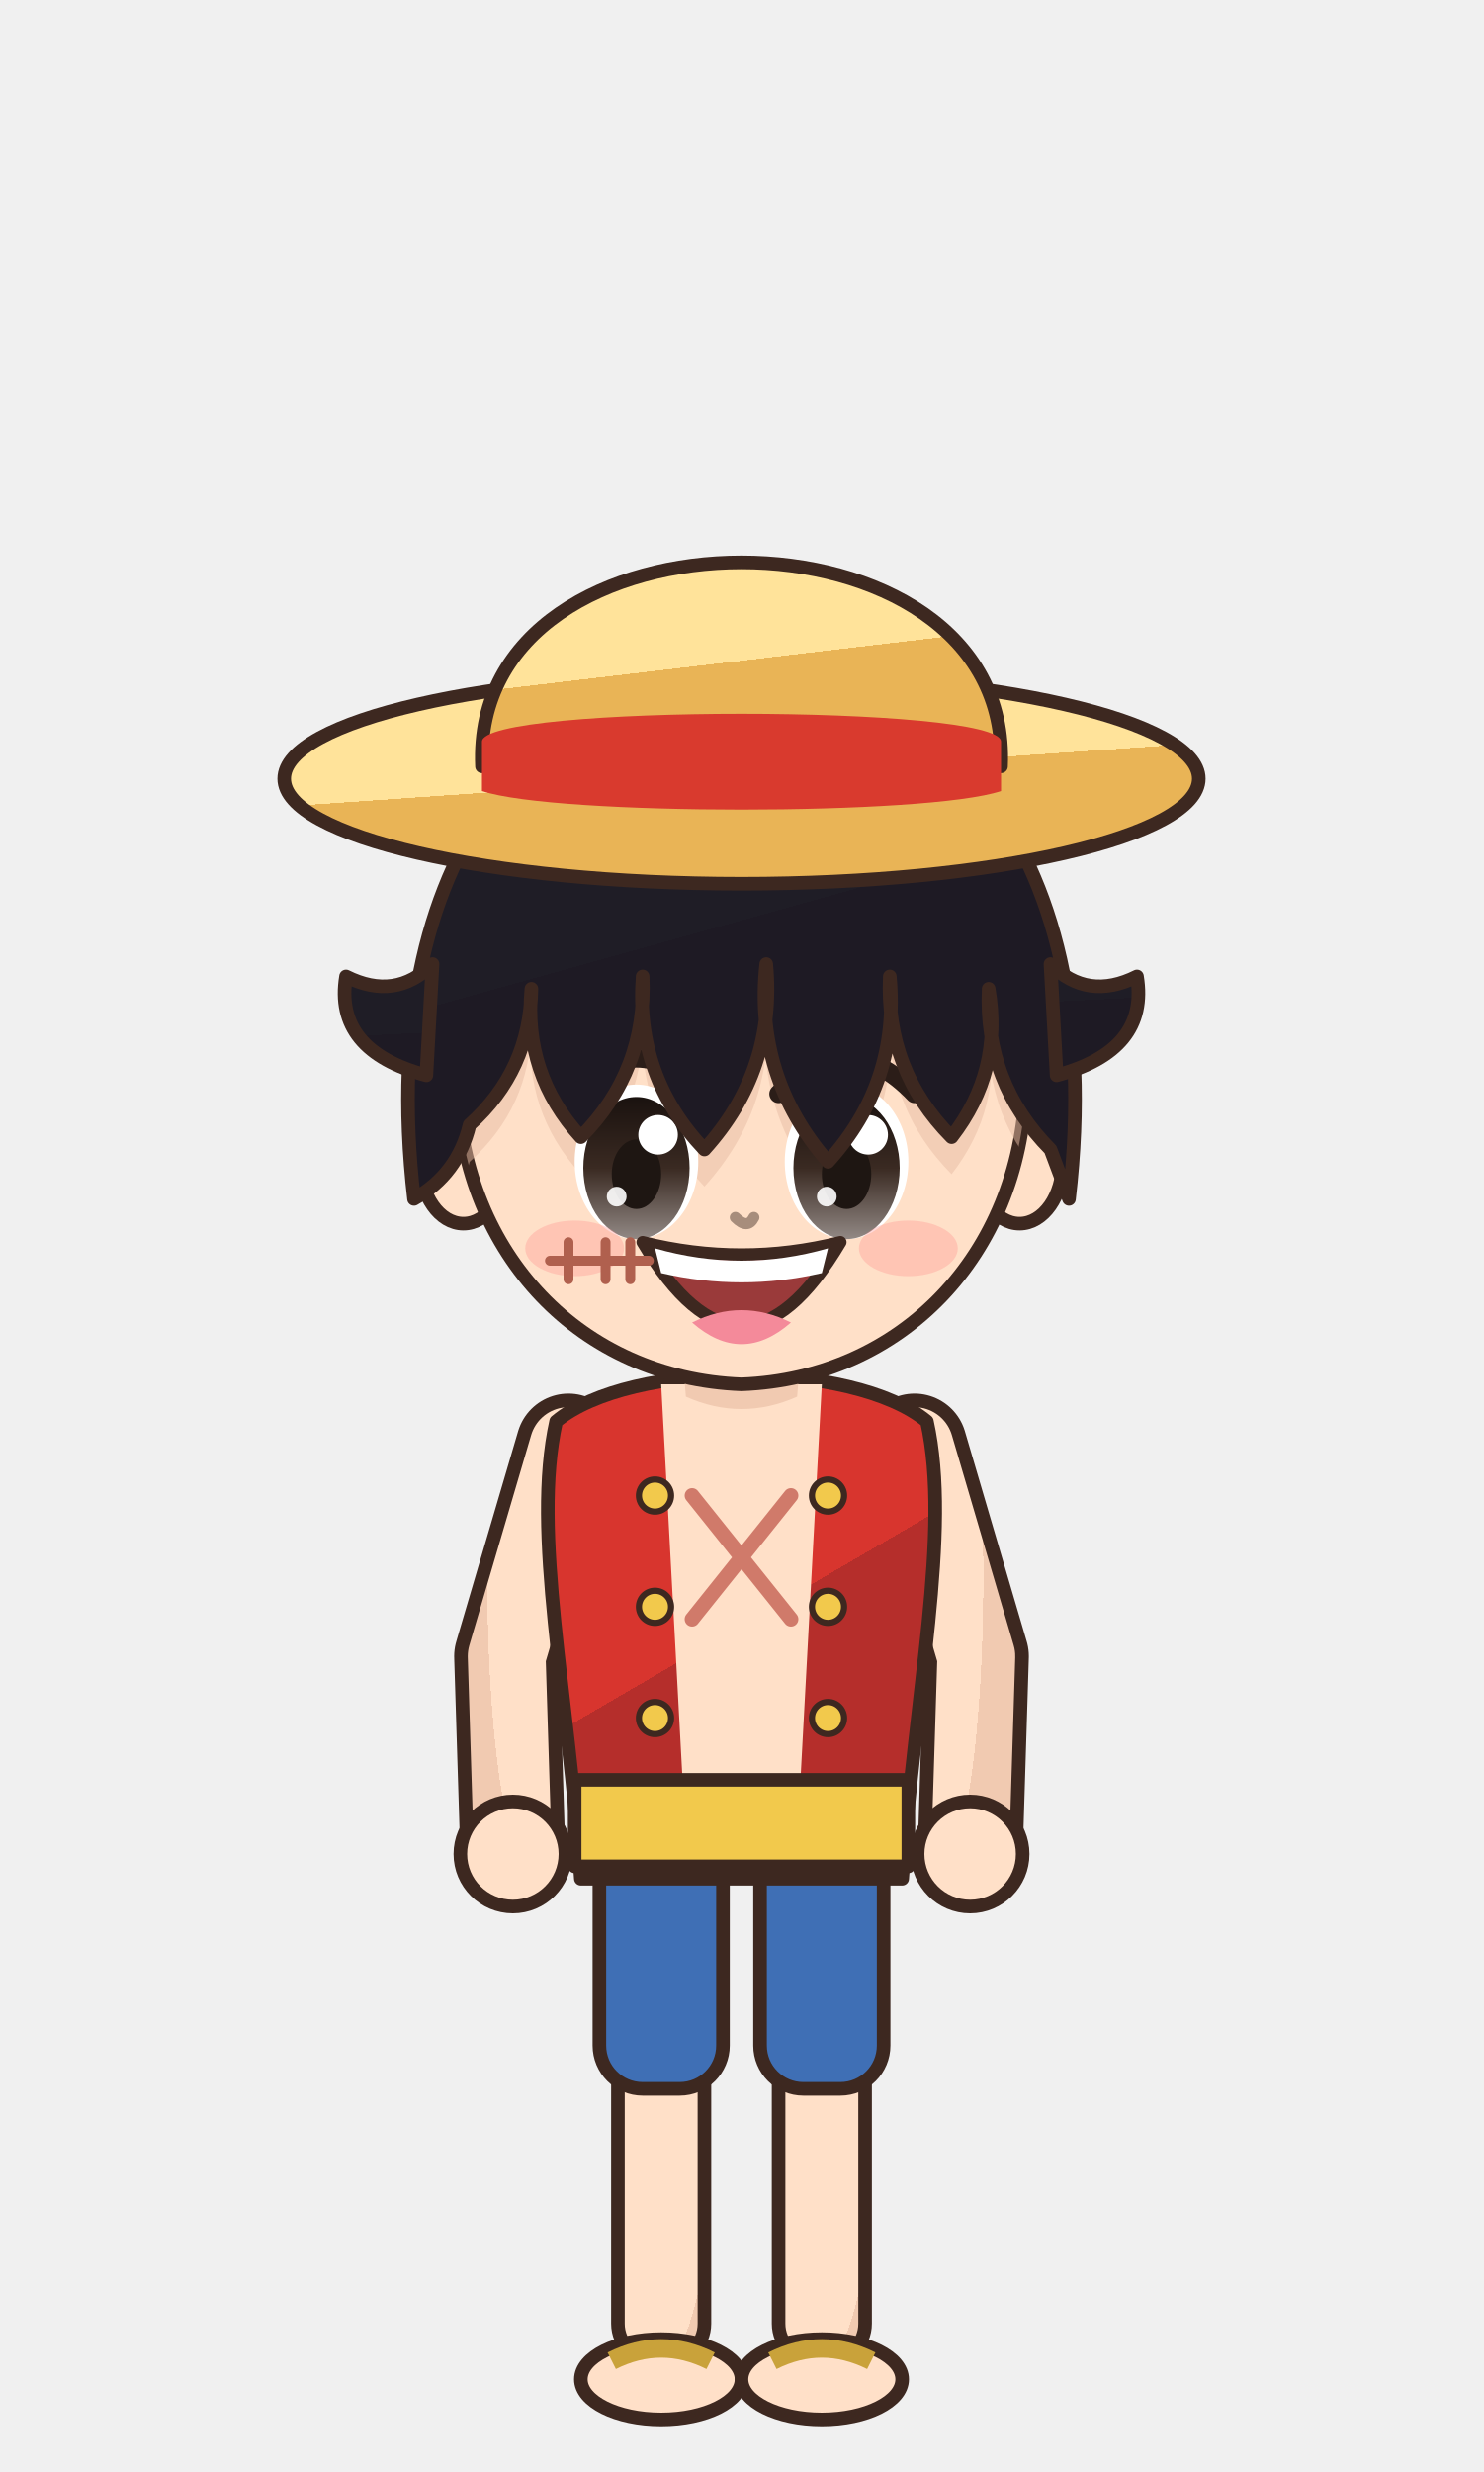
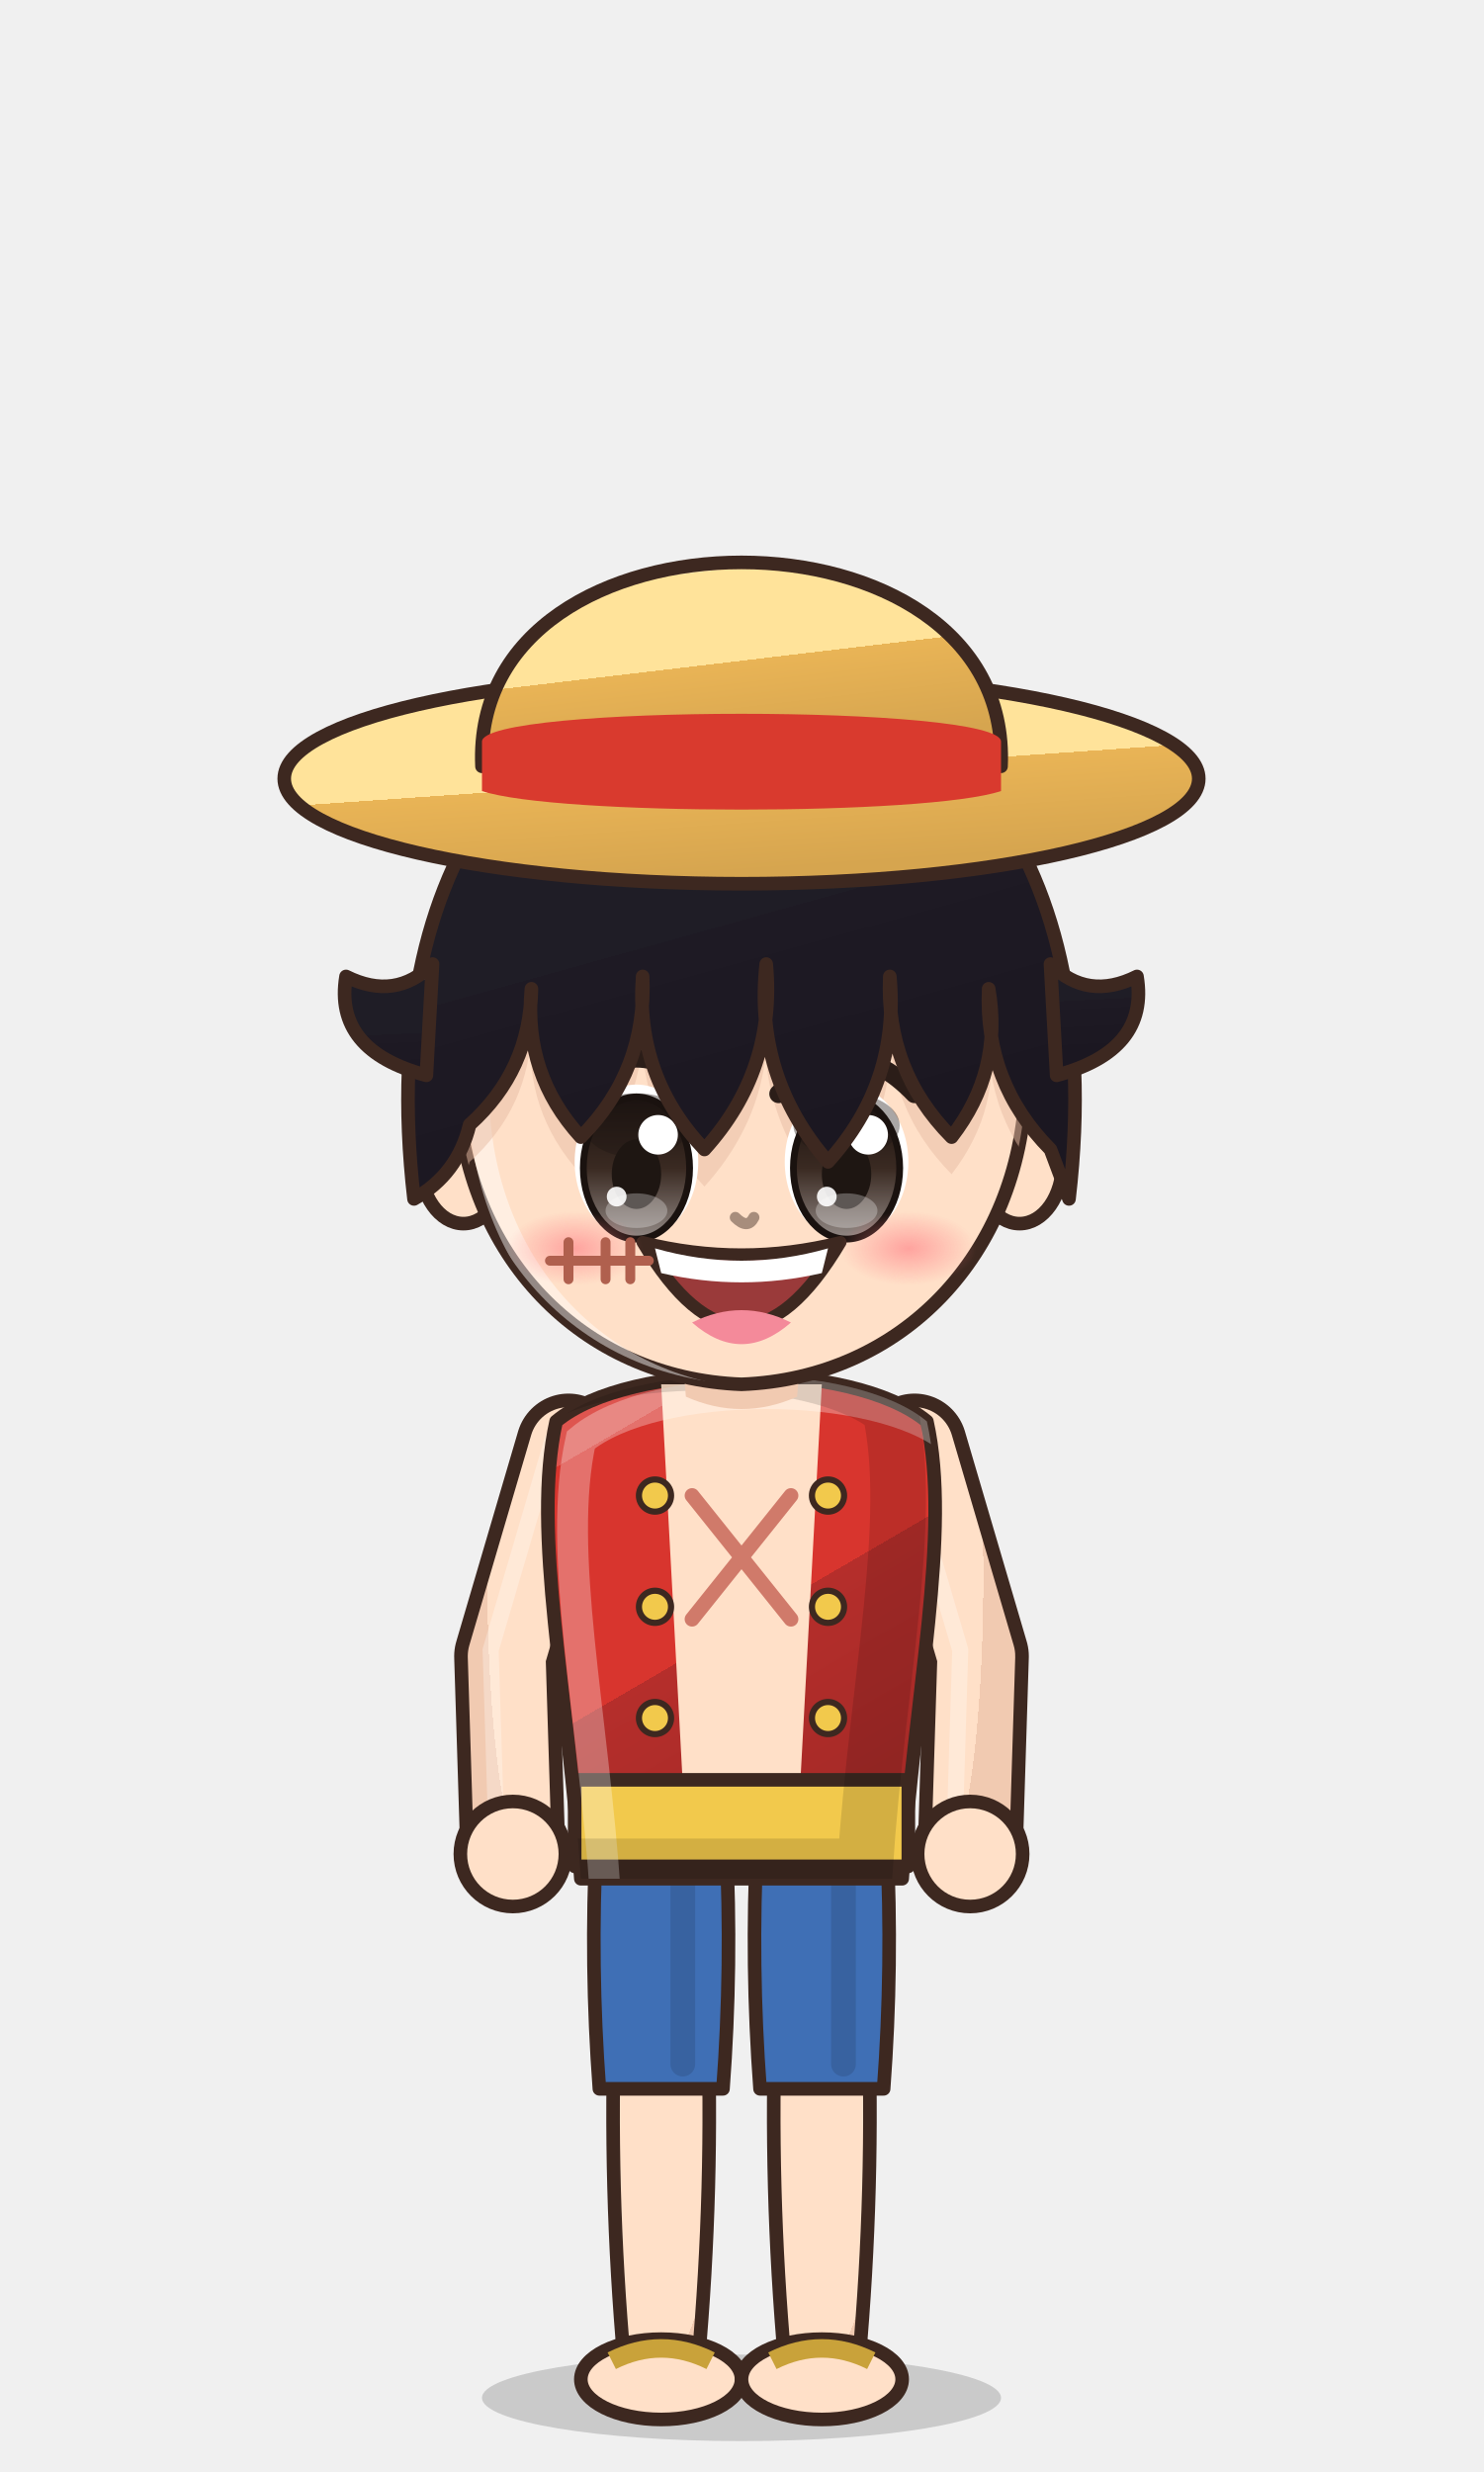
<svg xmlns="http://www.w3.org/2000/svg" viewBox="-120 -180 240 400" width="86.4" height="144.0">
  <defs>
    <linearGradient id="hair259" x1="0" y1="0" x2=".35" y2="1">
-       <stop offset="0" stop-color="#1f1d26" />
+       <stop offset="0" stop-color="#424148" />
+       <stop offset=".16" stop-color="#424148" />
+       <stop offset=".16" stop-color="#1f1d26" />
      <stop offset=".58" stop-color="#1f1d26" />
      <stop offset=".58" stop-color="#1e1a24" />
-       <stop offset="1" stop-color="#1e1a24" />
+       <stop offset="1" stop-color="#1b1721" />
    </linearGradient>
    <radialGradient id="skin259" cx=".4" cy=".32" r=".85">
      <stop offset="0" stop-color="#ffe0c8" />
      <stop offset=".84" stop-color="#ffe0c8" />
      <stop offset=".84" stop-color="#f1cab1" />
      <stop offset="1" stop-color="#f1cab1" />
    </radialGradient>
    <linearGradient id="cloth259" x1="0" y1="0" x2=".45" y2="1">
-       <stop offset="0" stop-color="#d8352e" />
+       <stop offset="0" stop-color="#de554f" />
+       <stop offset=".16" stop-color="#de554f" />
+       <stop offset=".16" stop-color="#d8352e" />
      <stop offset=".6" stop-color="#d8352e" />
      <stop offset=".6" stop-color="#b52e2b" />
-       <stop offset="1" stop-color="#b52e2b" />
+       <stop offset="1" stop-color="#a62a27" />
    </linearGradient>
    <linearGradient id="iris259" x1="0" y1="0" x2="0" y2="1">
      <stop offset="0" stop-color="#1a120f" />
      <stop offset=".5" stop-color="#3a2a22" />
      <stop offset="1" stop-color="#928985" />
    </linearGradient>
    <linearGradient id="straw259" x1="0" y1="0" x2=".3" y2="1">
-       <stop offset="0" stop-color="#ffe39a" />
+       <stop offset="0" stop-color="#ffe7aa" />
+       <stop offset=".16" stop-color="#ffe7aa" />
+       <stop offset=".16" stop-color="#ffe39a" />
      <stop offset=".58" stop-color="#ffe39a" />
      <stop offset=".58" stop-color="#e9b456" />
-       <stop offset="1" stop-color="#e9b456" />
+       <stop offset="1" stop-color="#d6a54f" />
    </linearGradient>
+     <radialGradient id="blush259">
+       <stop offset="0" stop-color="#ff7f86" stop-opacity=".9" />
+       <stop offset="1" stop-color="#ff7f86" stop-opacity="0" />
+     </radialGradient>
    <clipPath id="face259">
      <path d="M -46,-4 C -47,-38 -25,-55 0,-55 C 25,-55 47,-38 46,-4 C 45,23 26,43 0,44 C -26,43 -45,23 -46,-4 Z" />
    </clipPath>
+     <clipPath id="torso259">
+       <path d="M -30,50 C -34,68 -28,94 -26,124 L 26,124 C 28,94 34,68 30,50 C 18,40 -18,40 -30,50 Z" />
+     </clipPath>
  </defs>
-   <rect x="-20" y="146" width="14" height="56" rx="6" fill="url(#skin259)" stroke="#3d2820" stroke-width="2.2" stroke-linejoin="round" />
-   <rect x="-23" y="118" width="20" height="40" rx="7" fill="#3f6fb5" stroke="#3d2820" stroke-width="2.2" stroke-linejoin="round" />
+   <ellipse cx="0" cy="208" rx="42" ry="7" fill="#000000" opacity=".16" />
+   <path d="M -20.5,146 Q -21.5,174.0 -19,202 L -7,202 Q -4.5,174.0 -5.5,146 Z" fill="url(#skin259)" stroke="#3d2820" stroke-width="2.2" stroke-linejoin="round" />
+   <path d="M -23.5,118 Q -24.5,138.0 -23,158 L -3,158 Q -1.5,138.0 -2.5,118 Z" fill="#3f6fb5" stroke="#3d2820" stroke-width="2.2" stroke-linejoin="round" />
+   <path d="M -9.5,124 L -9.5,154" stroke="#000000" stroke-width="4" opacity=".12" stroke-linecap="round" />
  <ellipse cx="-13" cy="205" rx="13" ry="6.5" fill="url(#skin259)" stroke="#3d2820" stroke-width="2.2" stroke-linejoin="round" />
  <path d="M -21,202 Q -13,198 -5,202" stroke="#c9a23a" stroke-width="3" fill="none" />
-   <rect x="6" y="146" width="14" height="56" rx="6" fill="url(#skin259)" stroke="#3d2820" stroke-width="2.2" stroke-linejoin="round" />
-   <rect x="3" y="118" width="20" height="40" rx="7" fill="#3f6fb5" stroke="#3d2820" stroke-width="2.2" stroke-linejoin="round" />
+   <path d="M 5.5,146 Q 4.5,174.0 7,202 L 19,202 Q 21.5,174.0 20.5,146 Z" fill="url(#skin259)" stroke="#3d2820" stroke-width="2.2" stroke-linejoin="round" />
+   <path d="M 2.5,118 Q 1.5,138.0 3,158 L 23,158 Q 24.5,138.0 23.5,118 Z" fill="#3f6fb5" stroke="#3d2820" stroke-width="2.2" stroke-linejoin="round" />
+   <path d="M 16.5,124 L 16.5,154" stroke="#000000" stroke-width="4" opacity=".12" stroke-linecap="round" />
  <ellipse cx="13" cy="205" rx="13" ry="6.5" fill="url(#skin259)" stroke="#3d2820" stroke-width="2.2" stroke-linejoin="round" />
  <path d="M 5,202 Q 13,198 21,202" stroke="#c9a23a" stroke-width="3" fill="none" />
  <path d="M -28,54 L -38,88 L -37,120" stroke="#3d2820" stroke-width="17" fill="none" stroke-linecap="round" stroke-linejoin="round" />
  <path d="M -28,54 L -38,88 L -37,120" stroke="url(#skin259)" stroke-width="12.6" fill="none" stroke-linecap="round" stroke-linejoin="round" />
+   <path d="M -28,54 L -38,88 L -37,120" transform="translate(-2.6,-1)" stroke="#ffffff" stroke-width="2.6" fill="none" stroke-linecap="round" stroke-linejoin="round" opacity=".28" />
  <path d="M 28,54 L 38,88 L 37,120" stroke="#3d2820" stroke-width="17" fill="none" stroke-linecap="round" stroke-linejoin="round" />
  <path d="M 28,54 L 38,88 L 37,120" stroke="url(#skin259)" stroke-width="12.6" fill="none" stroke-linecap="round" stroke-linejoin="round" />
+   <path d="M 28,54 L 38,88 L 37,120" transform="translate(-2.6,-1)" stroke="#ffffff" stroke-width="2.6" fill="none" stroke-linecap="round" stroke-linejoin="round" opacity=".28" />
  <path d="M -30,50 C -34,68 -28,94 -26,124 L 26,124 C 28,94 34,68 30,50 C 18,40 -18,40 -30,50 Z" fill="url(#cloth259)" stroke="#3d2820" stroke-width="2.2" stroke-linejoin="round" />
  <path d="M -13,44 L 13,44 L 9,118 L -9,118 Z" fill="url(#skin259)" />
  <circle cx="-14" cy="62" r="2.6" fill="#f2c94c" stroke="#3d2820" stroke-width="1" />
  <circle cx="-14" cy="80" r="2.6" fill="#f2c94c" stroke="#3d2820" stroke-width="1" />
  <circle cx="-14" cy="98" r="2.6" fill="#f2c94c" stroke="#3d2820" stroke-width="1" />
  <circle cx="14" cy="62" r="2.6" fill="#f2c94c" stroke="#3d2820" stroke-width="1" />
  <circle cx="14" cy="80" r="2.6" fill="#f2c94c" stroke="#3d2820" stroke-width="1" />
  <circle cx="14" cy="98" r="2.6" fill="#f2c94c" stroke="#3d2820" stroke-width="1" />
  <path d="M -8,62 L 8,82 M 8,62 L -8,82" stroke="#d07a6a" stroke-width="2.4" stroke-linecap="round" />
  <path d="M -27,108 L 27,108 L 27,122 L -27,122 Z" fill="#f2c94c" stroke="#3d2820" stroke-width="2.2" stroke-linejoin="round" />
+   <g clip-path="url(#torso259)">
+     <path d="M -30,50 C -34,68 -28,94 -26,124 L 26,124 C 28,94 34,68 30,50 C 18,40 -18,40 -30,50 Z" transform="translate(4,3)" fill="none" stroke="#ffffff" stroke-width="5" opacity=".3" />
+     <path d="M -30,50 C -34,68 -28,94 -26,124 L 26,124 C 28,94 34,68 30,50 C 18,40 -18,40 -30,50 Z" transform="translate(-6,-2)" fill="none" stroke="#000000" stroke-width="9" opacity=".13" />
+   </g>
  <circle cx="-37" cy="120" r="8.5" fill="url(#skin259)" stroke="#3d2820" stroke-width="2.2" />
  <circle cx="37" cy="120" r="8.5" fill="url(#skin259)" stroke="#3d2820" stroke-width="2.2" />
  <path d="M -10,34 L 10,34 L 9,46 Q 0,50 -9,46 Z" fill="#f1cab1" />
  <ellipse cx="-45" cy="8" rx="7" ry="10" fill="url(#skin259)" stroke="#3d2820" stroke-width="2.2" stroke-linejoin="round" />
  <ellipse cx="45" cy="8" rx="7" ry="10" fill="url(#skin259)" stroke="#3d2820" stroke-width="2.2" stroke-linejoin="round" />
  <path d="M -46,-4 C -47,-38 -25,-55 0,-55 C 25,-55 47,-38 46,-4 C 45,23 26,43 0,44 C -26,43 -45,23 -46,-4 Z" fill="url(#skin259)" stroke="#3d2820" stroke-width="2.2" stroke-linejoin="round" />
  <g clip-path="url(#face259)">
+     <path d="M -46,-4 C -47,-38 -25,-55 0,-55 C 25,-55 47,-38 46,-4 C 45,23 26,43 0,44 C -26,43 -45,23 -46,-4 Z" transform="translate(3.5,2.5)" fill="none" stroke="#ffffff" stroke-width="3.4" opacity=".45" />
+   </g>
+   <g clip-path="url(#face259)">
    <path d="M -53,14 C -60,-46 -28,-72 0,-72 C 28,-72 60,-46 53,14 L 50,6 Q 39.3,-4.8 40,-20 Q 42.3,-6.7 34,4 Q 23.3,-6.8 24,-22 Q 25.6,-4.8 14,8 Q 2.0,-5.8 4,-24 Q 5.6,-6.8 -6,6 Q -17.2,-5.8 -16,-22 Q -15.3,-6.8 -26,4 Q -35.3,-6.2 -34,-20 Q -34.2,-6.8 -44,2 Q -45.9,10.0 -53,14 Z" transform="translate(0,6)" fill="#e7bca4" opacity=".5" />
  </g>
  <ellipse cx="-17" cy="8" rx="10" ry="12.5" fill="#ffffff" />
  <ellipse cx="-17" cy="9" rx="8.6" ry="11.5" fill="url(#iris259)" />
+   <ellipse cx="-17" cy="2.1" rx="8.6" ry="5.2" fill="#1e1612" opacity=".38" />
+   <ellipse cx="-17" cy="9" rx="8.6" ry="11.5" fill="none" stroke="#1a120f" stroke-width="1.1" />
  <ellipse cx="-17" cy="10" rx="4" ry="5.625" fill="#1e1612" />
+   <ellipse cx="-17" cy="15.9" rx="5" ry="2.8" fill="#ffffff" opacity=".28" />
  <circle cx="-13.5" cy="3.625" r="3.2" fill="#ffffff" />
  <circle cx="-20.2" cy="13.625" r="1.6" fill="#ffffff" opacity=".9" />
  <path d="M -28,-3.0 Q -17,-14.5 -6,-3.0" stroke="#2b1d18" stroke-width="3" fill="none" stroke-linecap="round" />
  <path d="M -25,-18.5 Q -17,-22.5 -9,-18.5" stroke="#241d1f" stroke-width="2.4" fill="none" stroke-linecap="round" />
  <ellipse cx="17" cy="8" rx="10" ry="12.5" fill="#ffffff" />
  <ellipse cx="17" cy="9" rx="8.6" ry="11.5" fill="url(#iris259)" />
+   <ellipse cx="17" cy="2.1" rx="8.6" ry="5.2" fill="#1e1612" opacity=".38" />
+   <ellipse cx="17" cy="9" rx="8.6" ry="11.5" fill="none" stroke="#1a120f" stroke-width="1.1" />
  <ellipse cx="17" cy="10" rx="4" ry="5.625" fill="#1e1612" />
+   <ellipse cx="17" cy="15.9" rx="5" ry="2.8" fill="#ffffff" opacity=".28" />
  <circle cx="20.5" cy="3.625" r="3.2" fill="#ffffff" />
  <circle cx="13.8" cy="13.625" r="1.6" fill="#ffffff" opacity=".9" />
  <path d="M 6,-3.0 Q 17,-14.5 28,-3.0" stroke="#2b1d18" stroke-width="3" fill="none" stroke-linecap="round" />
  <path d="M 9,-18.5 Q 17,-22.5 25,-18.5" stroke="#241d1f" stroke-width="2.4" fill="none" stroke-linecap="round" />
  <path d="M -16,21 Q 0,48 16,21 Q 0,25 -16,21 Z" fill="#9a3a3a" stroke="#3d2820" stroke-width="2" stroke-linejoin="round" />
  <path d="M -8,34 Q 0,41 8,34 Q 0,30 -8,34 Z" fill="#f48a9a" />
  <path d="M -14,22 Q 0,26 14,22 L 13,26 Q 0,29 -13,26 Z" fill="#ffffff" />
-   <ellipse cx="-27" cy="22" rx="8" ry="4.5" fill="#ff8c8c" opacity="0.32" />
-   <ellipse cx="27" cy="22" rx="8" ry="4.5" fill="#ff8c8c" opacity="0.32" />
+   <ellipse cx="-27" cy="22" rx="11" ry="6" fill="url(#blush259)" opacity="0.70" />
+   <ellipse cx="27" cy="22" rx="11" ry="6" fill="url(#blush259)" opacity="0.70" />
  <path d="M -1,17 Q 1,19 2,17" stroke="#a78d7c" stroke-width="1.8" fill="none" stroke-linecap="round" />
  <path d="M -31,24 L -15,24 M -28,21 L -28,27 M -22,21 L -22,27 M -18,21 L -18,27" stroke="#b0604e" stroke-width="1.6" stroke-linecap="round" />
  <path d="M -53,14 C -60,-46 -28,-72 0,-72 C 28,-72 60,-46 53,14 L 50,6 Q 39.3,-4.8 40,-20 Q 42.3,-6.7 34,4 Q 23.3,-6.8 24,-22 Q 25.6,-4.8 14,8 Q 2.0,-5.8 4,-24 Q 5.6,-6.8 -6,6 Q -17.2,-5.8 -16,-22 Q -15.3,-6.8 -26,4 Q -35.3,-6.2 -34,-20 Q -34.2,-6.8 -44,2 Q -45.9,10.0 -53,14 Z" fill="url(#hair259)" stroke="#3d2820" stroke-width="2.2" stroke-linejoin="round" />
  <path d="M -51,-6 Q -66,-10 -64,-22 Q -56,-18 -50,-24 Z M 51,-6 Q 66,-10 64,-22 Q 56,-18 50,-24 Z" fill="url(#hair259)" stroke="#3d2820" stroke-width="2.2" stroke-linejoin="round" />
  <ellipse cx="0" cy="-54" rx="74" ry="17" fill="url(#straw259)" stroke="#3d2820" stroke-width="2.2" stroke-linejoin="round" />
  <path d="M -42,-56 C -44,-100 44,-100 42,-56 Z" fill="url(#straw259)" stroke="#3d2820" stroke-width="2.2" stroke-linejoin="round" />
  <path d="M -42,-60 C -42,-66 42,-66 42,-60 L 42,-52 C 30,-48 -30,-48 -42,-52 Z" fill="#d93a2e" />
</svg>
